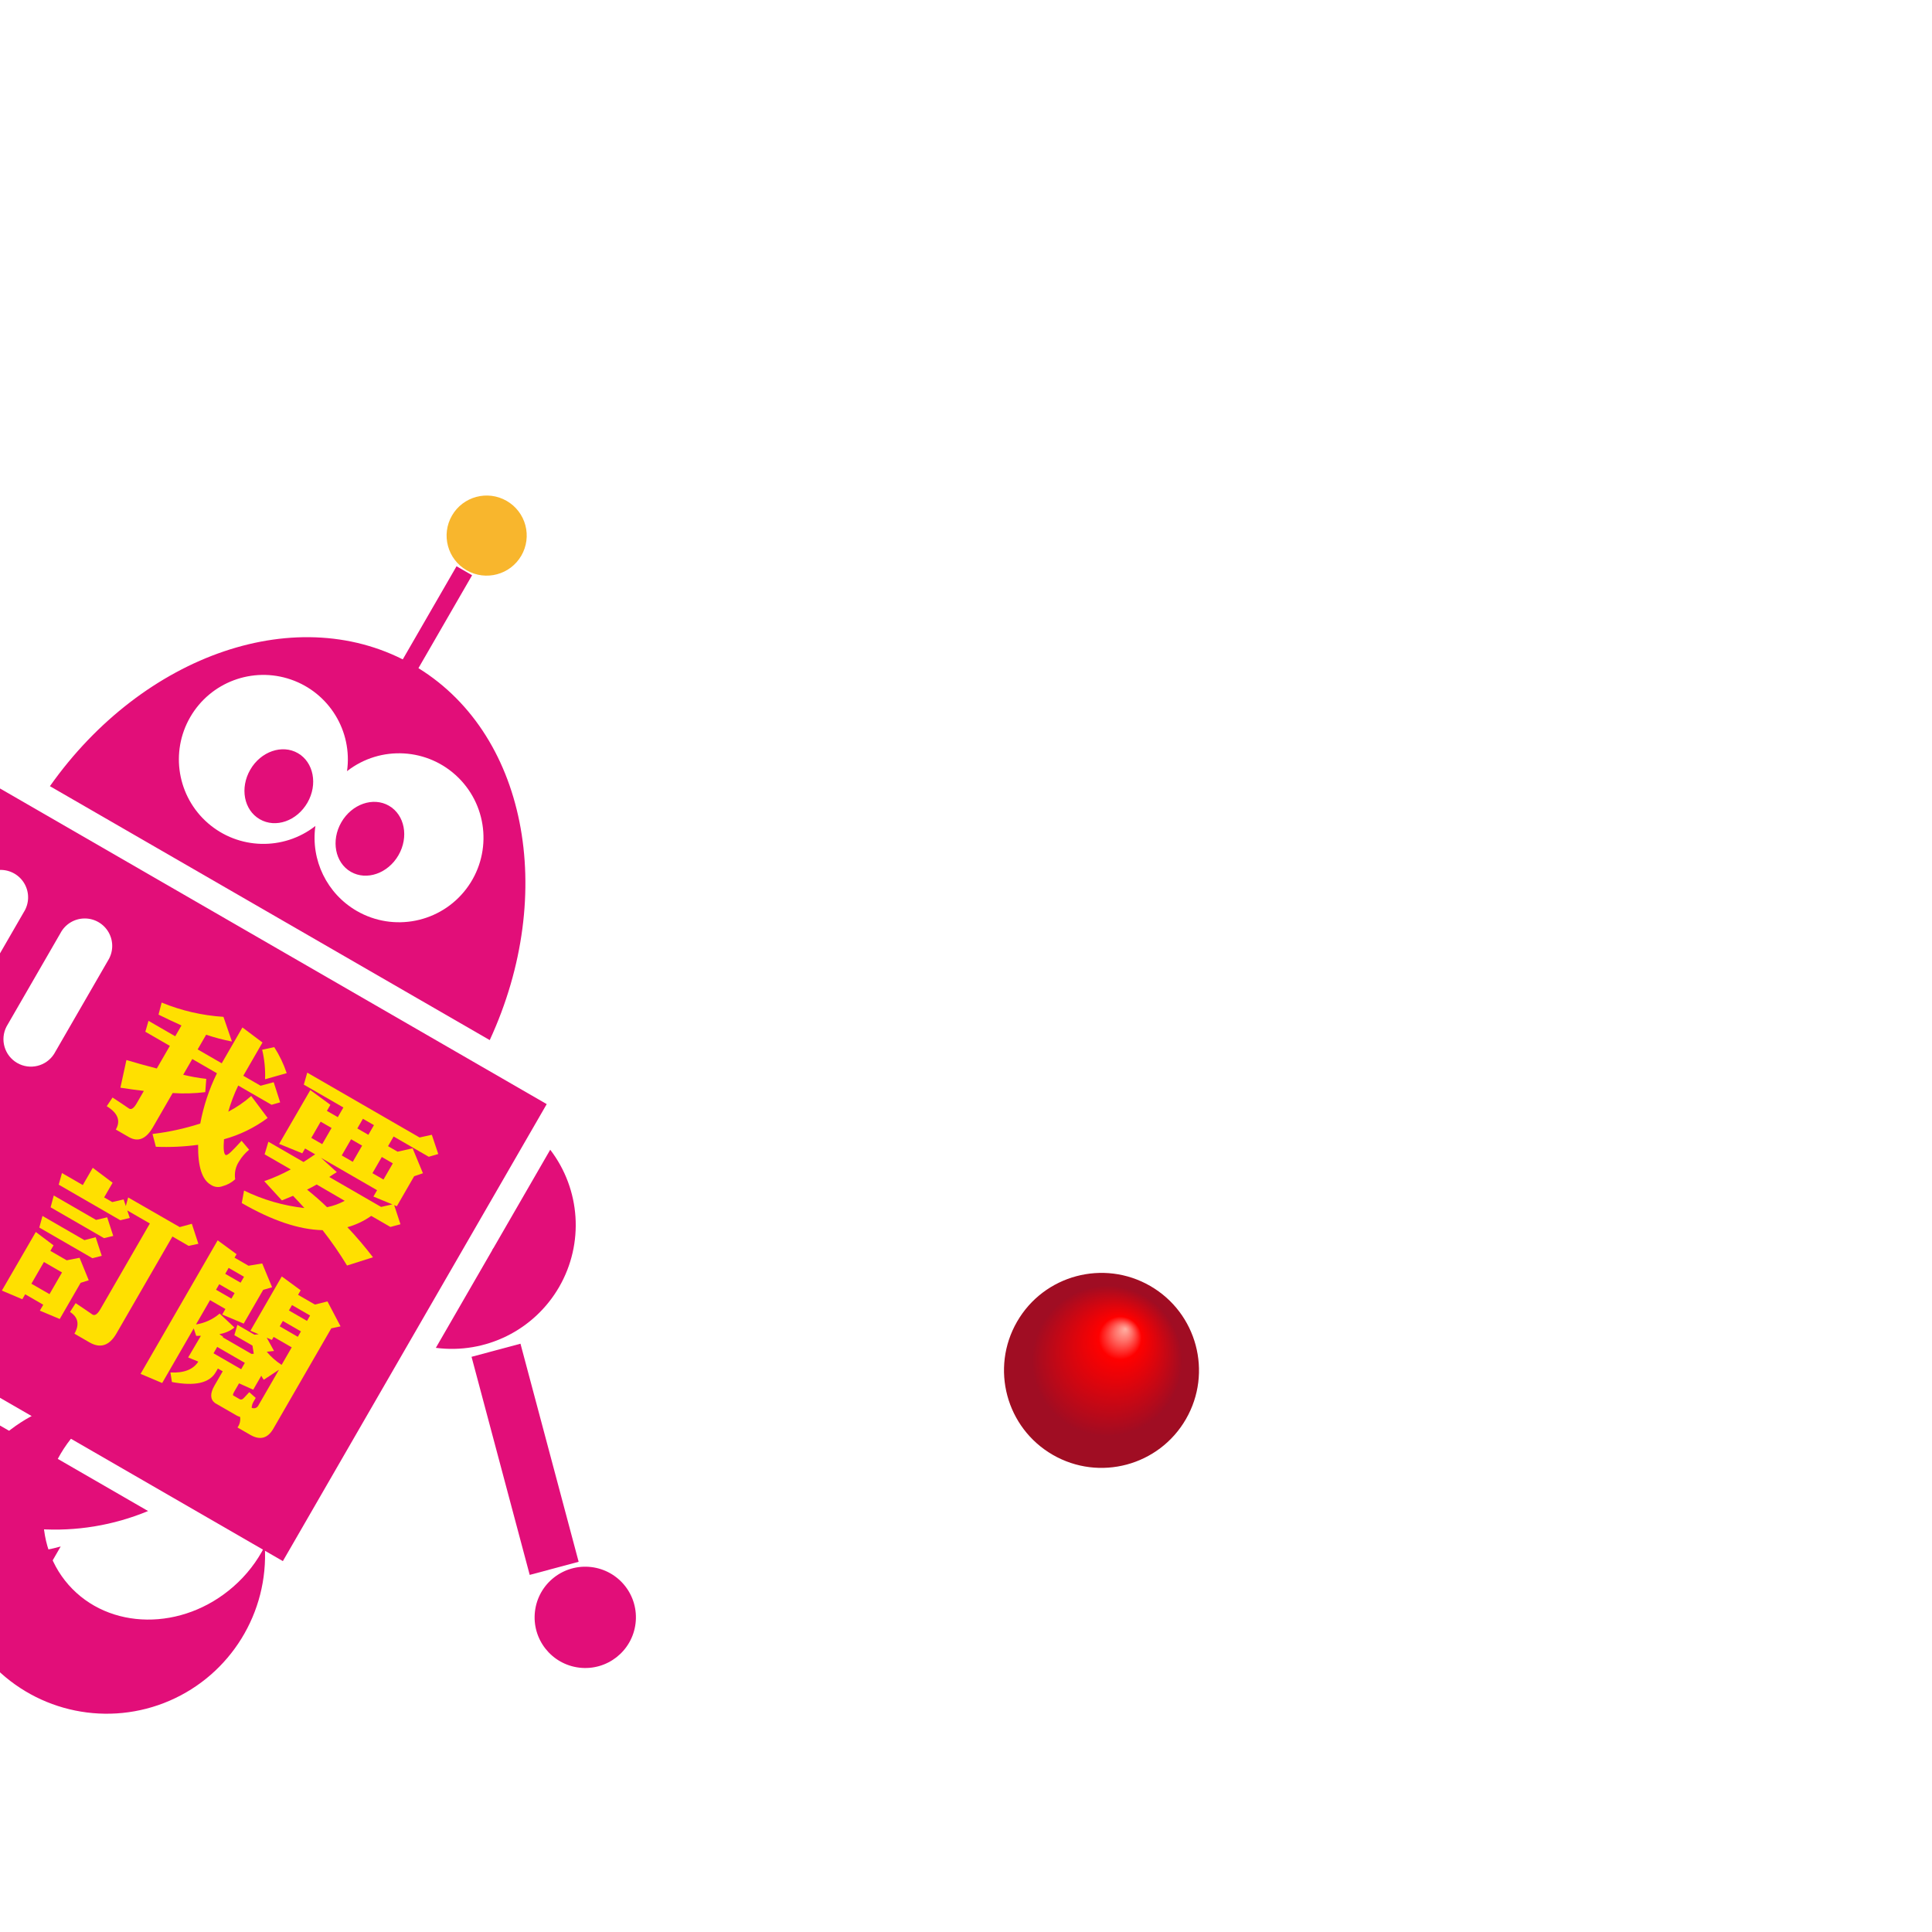
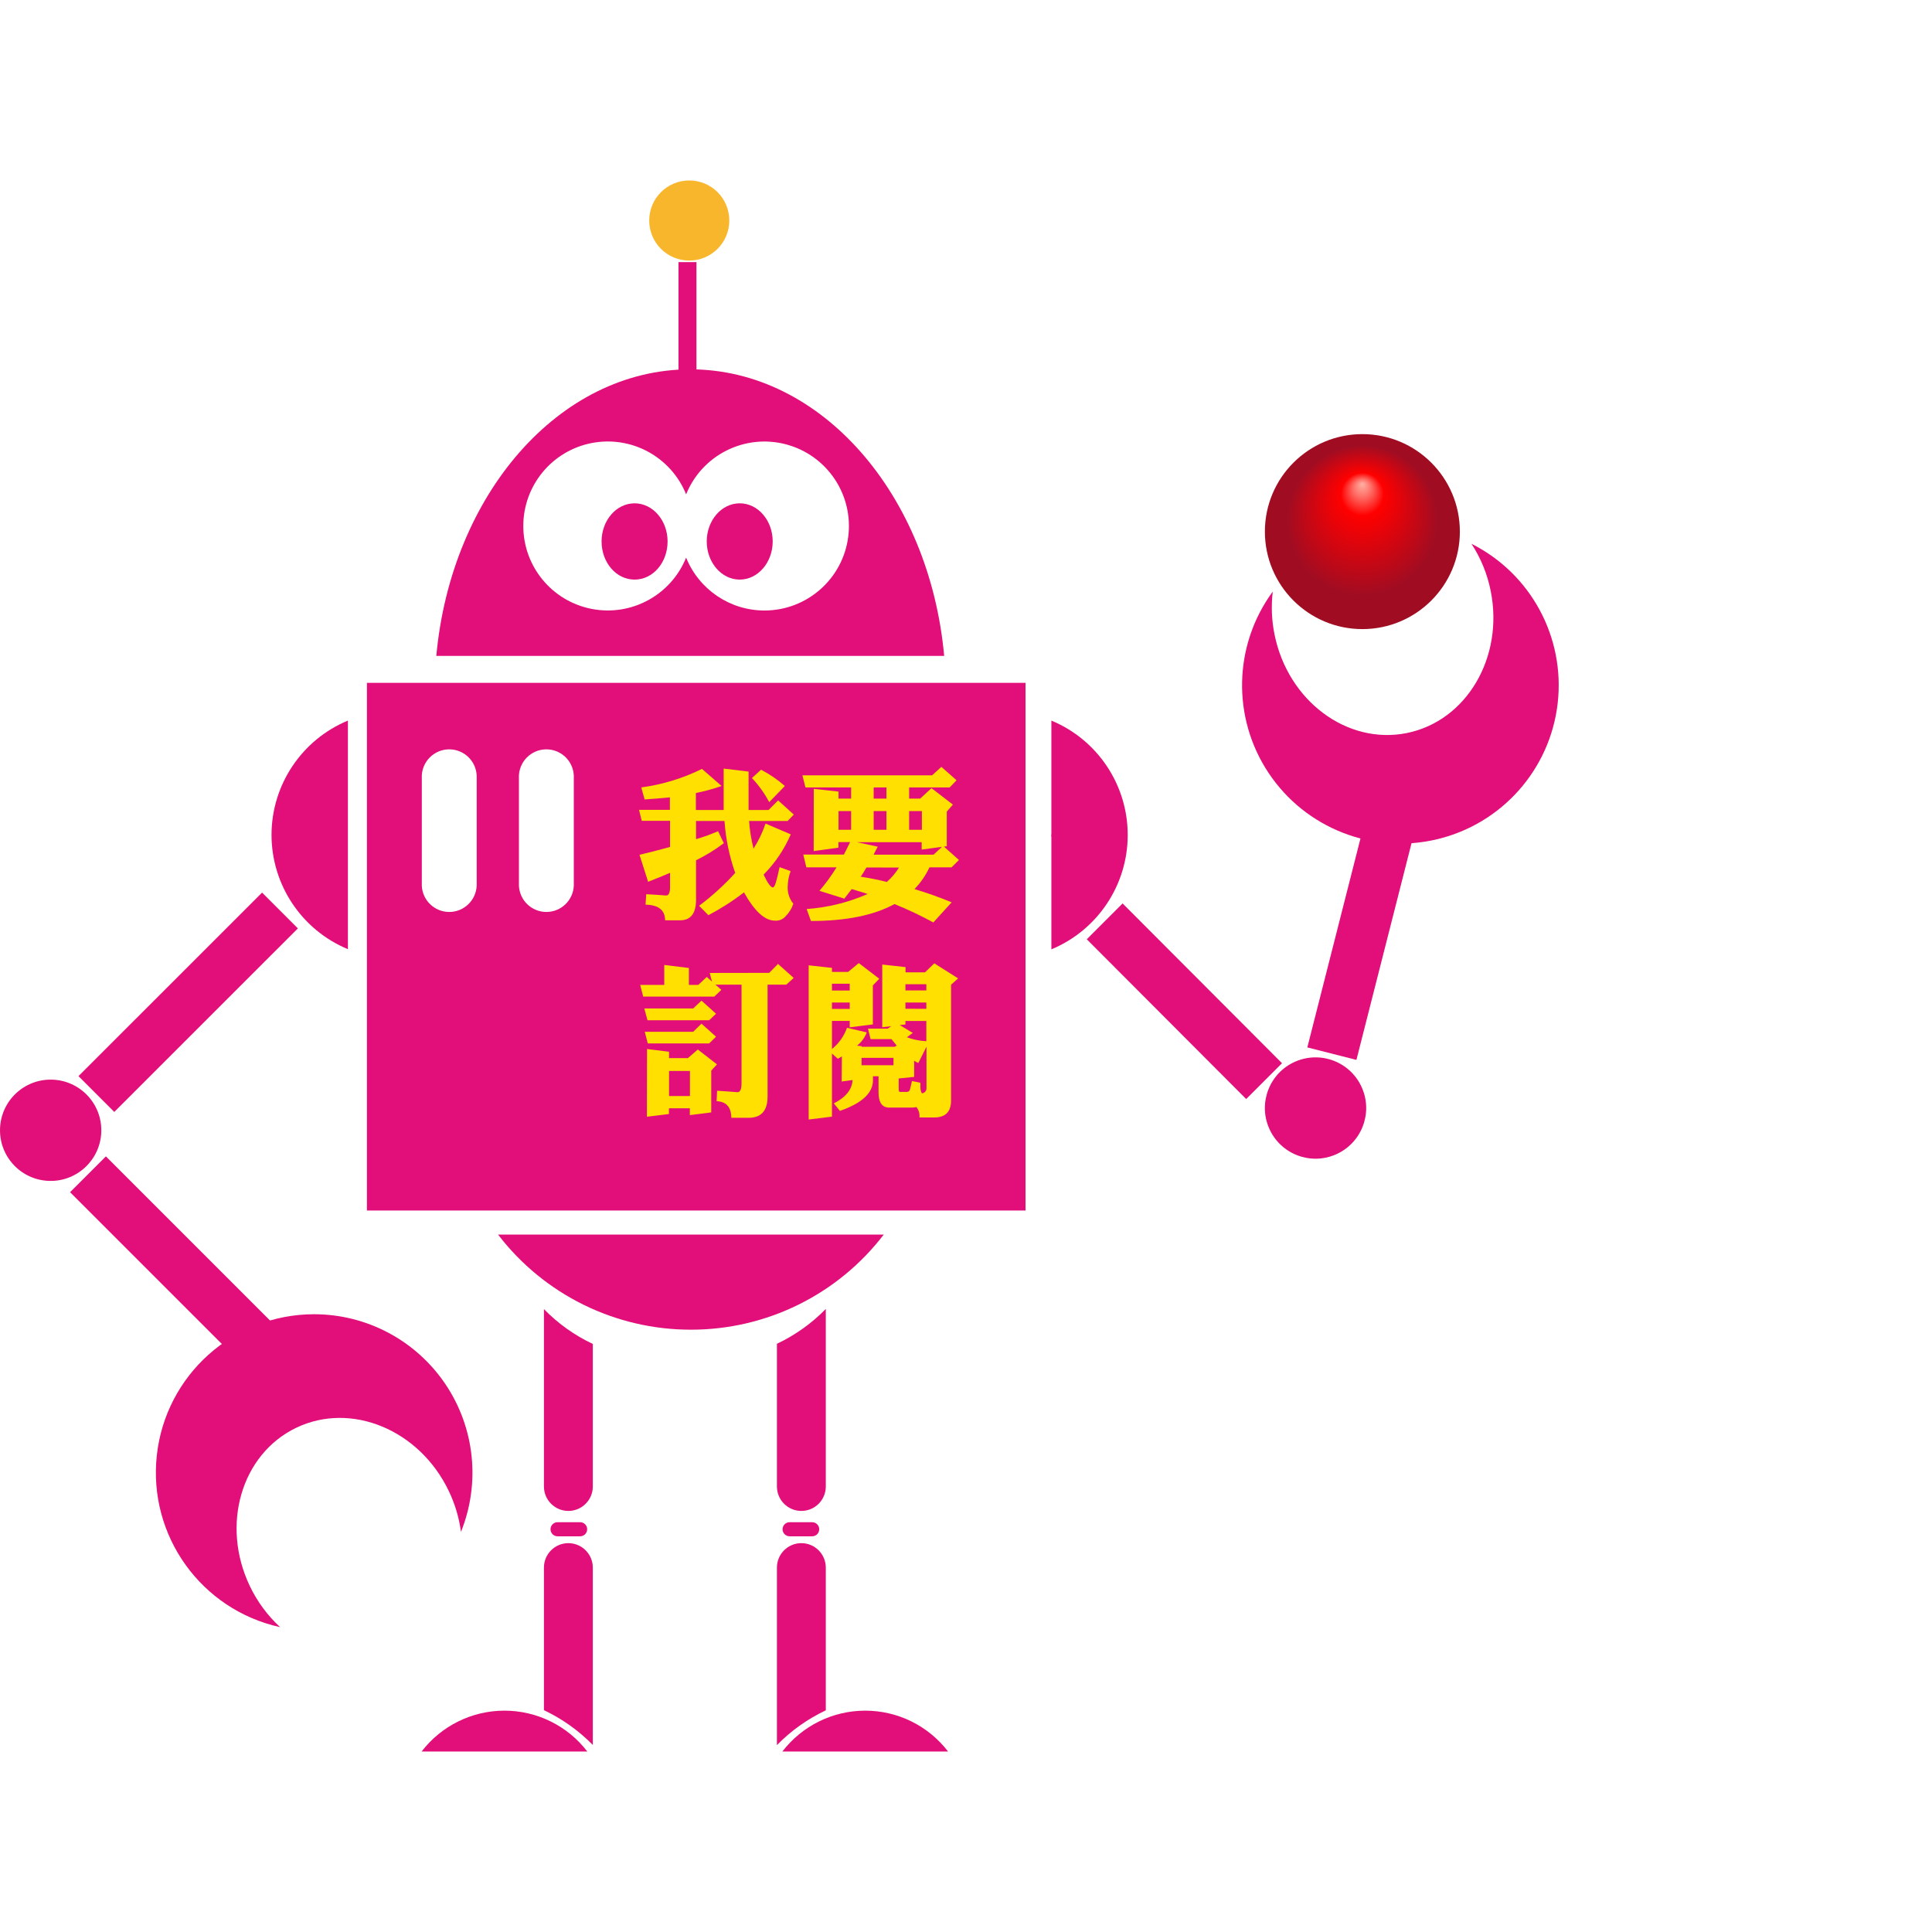
- <svg xmlns="http://www.w3.org/2000/svg" id="b77319e0-580f-44a9-8b77-872cc71897f0" viewBox="0 0 370 370" transform="rotate(30)">
+ <svg xmlns="http://www.w3.org/2000/svg" id="b77319e0-580f-44a9-8b77-872cc71897f0" viewBox="0 0 370 370">
  <defs>
    <radialGradient id="f2da718d-5b9a-4358-95e5-10707c79ef75" cx="5.79" cy="101.81" fy="92.639" r="18.67" gradientTransform="translate(255.12)" gradientUnits="userSpaceOnUse">
      <stop offset="0" stop-color="#ffb1a4" />
      <stop offset="0.09" stop-color="#ff6f67" />
      <stop offset="0.22" stop-color="red" />
      <stop offset="0.75" stop-color="#a40c21" />
      <stop offset="0.77" stop-color="#a00d23" />
    </radialGradient>
  </defs>
  <path d="M132.19,70.73c-25.12,0-45.8,24-48.63,54.88h97.26C178,94.71,157.3,70.73,132.19,70.73Zm14.21,46.19a16.18,16.18,0,0,1-15-10.13,16.18,16.18,0,1,1,0-12.12,16.18,16.18,0,1,1,15,22.25Z" style="fill:#e20e79" />
  <path d="M121.53,96.39c-3.49,0-6.32,3.27-6.32,7.3S118,111,121.53,111s6.32-3.27,6.32-7.31S125,96.39,121.53,96.39Z" style="fill:#e20e79" />
  <path d="M141.66,96.39c-3.48,0-6.31,3.27-6.31,7.3s2.83,7.31,6.31,7.31,6.32-3.27,6.32-7.31S145.15,96.39,141.66,96.39Z" style="fill:#e20e79" />
  <path d="M132,34.56a7.67,7.67,0,1,0,7.67,7.67A7.66,7.66,0,0,0,132,34.56Z" style="fill:#f8b62d" />
  <rect x="129.94" y="50.2" width="3.44" height="26.29" style="fill:#e20e79" />
  <path d="M70.27,231.83H196.4V130.77H70.27ZM99.38,149a5.26,5.26,0,1,1,10.51,0v20.62a5.26,5.26,0,0,1-10.51,0Zm-18.6,0a5.26,5.26,0,1,1,10.51,0v20.62a5.26,5.26,0,0,1-10.51,0Z" style="fill:#e20e79" />
  <path id="a19fd8c7-c1f5-49b5-a725-b886aa7f2c79" data-name="&lt;路徑&gt;" d="M201.35,138v43.81a23.72,23.72,0,0,0,0-43.81Z" style="fill:#e20e79" />
  <path d="M52,159.87a23.72,23.72,0,0,0,14.63,21.91V138A23.72,23.72,0,0,0,52,159.87Z" style="fill:#e20e79" />
  <circle cx="9.7" cy="216.47" r="9.7" transform="translate(-206.96 219.81) rotate(-88.32)" style="fill:#e20e79" />
  <rect x="11.18" y="187.09" width="49.72" height="9.7" transform="translate(-125.15 81.68) rotate(-44.99)" style="fill:#e20e79" />
  <rect x="29.58" y="217.61" width="9.7" height="49.72" transform="translate(-161.37 95.36) rotate(-45)" style="fill:#e20e79" />
  <path d="M60.17,251.69a30.32,30.32,0,0,0-6.52,59.93,25.71,25.71,0,0,1-5.8-7.86c-5.61-11.71-1.63-25.29,8.89-30.33s23.59.38,29.2,12.1a26,26,0,0,1,2.34,7.84,30.34,30.34,0,0,0-28.11-41.68Z" style="fill:#e20e79" />
  <path d="M132.32,254.65a46.45,46.45,0,0,0,36.93-18.22H95.38A46.47,46.47,0,0,0,132.32,254.65Z" style="fill:#e20e79" />
  <path d="M104.17,284.68a4.68,4.68,0,0,0,9.36,0v-27.3a32.22,32.22,0,0,1-9.36-6.67Z" style="fill:#e20e79" />
  <path d="M108.85,295.53a4.68,4.68,0,0,0-4.68,4.68v27.31a32.65,32.65,0,0,1,9.36,6.66v-34A4.69,4.69,0,0,0,108.85,295.53Z" style="fill:#e20e79" />
  <path d="M111.1,291.52h-4.32a1.35,1.35,0,1,0,0,2.7h4.32a1.35,1.35,0,0,0,0-2.7Z" style="fill:#e20e79" />
  <path d="M96.61,327.61a20,20,0,0,0-15.87,7.83h31.74A20,20,0,0,0,96.61,327.61Z" style="fill:#e20e79" />
  <path d="M148.79,284.68a4.68,4.68,0,0,0,9.36,0v-34a32.49,32.49,0,0,1-9.36,6.67Z" style="fill:#e20e79" />
  <path d="M153.47,295.53a4.68,4.68,0,0,0-4.68,4.68v34a32.38,32.38,0,0,1,9.36-6.66V300.21A4.69,4.69,0,0,0,153.47,295.53Z" style="fill:#e20e79" />
  <path d="M155.54,291.52h-4.32a1.35,1.35,0,1,0,0,2.7h4.32a1.35,1.35,0,0,0,0-2.7Z" style="fill:#e20e79" />
  <path d="M165.7,327.61a20,20,0,0,0-15.87,7.83h31.74A20,20,0,0,0,165.7,327.61Z" style="fill:#e20e79" />
  <path d="M147.19,155.12l1.83-1.84,3,2.72-1.19,1.23h-7.37a30.44,30.44,0,0,0,.85,5.29,21.9,21.9,0,0,0,2.3-4.8l4.83,2.07a25.1,25.1,0,0,1-5.2,7.71c.77,1.63,1.37,2.45,1.77,2.45s.72-1.29,1.29-3.88l2.11.76a8.81,8.81,0,0,0-.55,2.88,4.82,4.82,0,0,0,1.07,3.36,5.81,5.81,0,0,1-1.44,2.36,2.43,2.43,0,0,1-2.11.88c-1.92,0-3.88-1.8-5.9-5.41a46.06,46.06,0,0,1-6.82,4.37l-1.78-1.8a48.51,48.51,0,0,0,6.92-6.3,37.43,37.43,0,0,1-2.05-9.94h-5.45v3.48a35,35,0,0,0,4.22-1.53l1.1,2.3a32.36,32.36,0,0,1-5.32,3.27v7.56q0,3.94-3.07,3.94h-2.86q0-2.91-3.74-3l.13-2c1.3.07,2.58.15,3.82.25.49,0,.74-.53.74-1.59v-2.75q-2,.86-4.2,1.71l-1.65-5.17q2.44-.56,5.85-1.5v-5H122.9l-.52-2.11h5.91V152.7c-1.56.16-3.17.29-4.84.4l-.64-2.3a37.27,37.27,0,0,0,11.62-3.55l3.77,3.28a37,37,0,0,1-4.93,1.34v3.25h5.32v-7.93l4.77.58v7.35Zm-1.44-7.71a22.43,22.43,0,0,1,4.56,3.12l-3,3.09A21.05,21.05,0,0,0,144,149Z" style="fill:#ffe000" />
  <path d="M155.85,151.08l4.74.52v1.34H163V150.8h-8.75l-.58-2.32h24.84l1.77-1.62,2.91,2.57-1.31,1.37h-7.77v2.14h2.11l2.17-2,4.1,3.15-1.17,1.34v6.64l-.55.06,2.88,2.57-1.41,1.41H178a14.92,14.92,0,0,1-2.87,4.16,72.29,72.29,0,0,1,7.12,2.54l-3.51,3.85a70,70,0,0,0-7.44-3.52q-5.92,3.24-16,3.24l-.82-2.29a35.31,35.31,0,0,0,11.68-2.88c-1-.32-2-.64-3.05-.94q-.7.94-1.41,1.83l-4.77-1.5a33.83,33.83,0,0,0,3.27-4.49h-5.78l-.58-2.45h7.77c.4-.77.8-1.57,1.19-2.39h-2.23v1.07l-4.74.65Zm4.74,7.83H163v-3.58h-2.41Zm3.51,2.38,4,.86c-.28.53-.55,1-.79,1.53h11.47l1.62-1.5-3.89.52v-1.41Zm1.84,4.84c-.35.61-.71,1.2-1.1,1.77,1.71.27,3.39.59,5,1a12.3,12.3,0,0,0,2.32-2.75Zm1.38-15.33v2.14h2.44V150.8Zm0,4.53v3.58h2.44v-3.58Zm6.79,0v3.58h2.44v-3.58Z" style="fill:#ffe000" />
  <path d="M147.31,186.31,149,184.6l3,2.69-1.41,1.28H147V210c0,2.72-1.21,4.07-3.62,4.07h-3.33c0-2-.94-3.1-2.81-3.18l.09-2c1.35.08,2.65.18,3.91.28.51,0,.77-.56.77-1.68V188.57h-5l1.14,1-1.35,1.29H123.18l-.58-2.24h4.61v-3.82l4.72.58v3.24h1.8l1.62-1.53,1,.89-.43-1.65Zm-14.56,6.82,1.59-1.5,2.79,2.51-1.32,1.25H124l-.61-2.26Zm0,4.47,1.59-1.56,2.79,2.5-1.32,1.29H124.06l-.58-2.23Zm-8.84,3.3,4.22.52v1.22h3.61l1.9-1.65,3.67,2.85-1.1,1.2v8l-4.1.52v-1.31h-4v1.1l-4.22.52Zm4.22,9h4v-4.8h-4Z" style="fill:#ffe000" />
  <path d="M161.23,202.31l-.77.46-1.13-1v12.08l-4.46.55V184.87l4.46.49v.77h3.09l2.05-1.69,3.92,3-1.23,1.29v7.46l-4.43.55v-1.22h-3.4v5.38a9.13,9.13,0,0,0,2.88-4.07l3.79.89a6,6,0,0,1-1.87,2.54l.89.09v.12h6.33l.37-.24-1-1.23h-4l-.49-2H170l.67-.48-1.71.21V184.72l4.46.49v1h3.73l1.78-1.72,4.56,2.88-1.35,1.22v22.18q0,3.24-3.24,3.24h-2.82a2.7,2.7,0,0,0-.58-2,3.06,3.06,0,0,1-.73.1H170c-1.16-.15-1.75-1.1-1.75-2.85v-3.15h-1.07v.8q0,3.63-6.33,5.84l-1.16-1.44c2.3-1.18,3.5-2.67,3.58-4.47l-2.08.28Zm-1.9-12.61h3.4v-1.31h-3.4Zm0,3.52h3.4V192h-3.4ZM171.11,204v-1.41H165V204Zm1,2.54v1.83c0,.49.07.74.21.74h1.38c.34,0,.56-.25.64-.74l.31-1.34,1.62.33c0,.33,0,.61,0,.83a2.52,2.52,0,0,0,.27,1.19.94.94,0,0,0,.89-1v-7.92l-1.56,3.12a5.88,5.88,0,0,1-.8-.43v3.09Zm5.29-7.16v-3.85h-4v.67l-1.07.12,2.48,1.5-1.13.83A12.45,12.45,0,0,0,177.38,199.4Zm0-9.7v-1.19h-4v1.19Zm0,3.52V192h-4v1.19Z" style="fill:#ffe000" />
  <g id="a14ac660-c36b-46eb-8521-396f50b9b6f3" data-name="arm">
    <path id="f96852df-2355-4f63-9619-0efb3c19fb81" data-name="&lt;路徑&gt;" d="M248.11,203.29a9.7,9.7,0,1,0,12.74,5.08A9.69,9.69,0,0,0,248.11,203.29Z" style="fill:#e20e79" />
    <circle id="ae411252-6927-4f06-821b-7bc8d8a6a7c8" data-name="arm-joint" cx="201.85" cy="160" r="0.5" style="fill:#e20e79" />
    <circle id="f3248d34-5561-4c94-bd28-b8cffacf9588" data-name="lower-arm-joint" cx="251.94" cy="212.2" r="0.5" style="fill:#e20e79" />
    <polygon points="208.13 179.88 238.66 210.48 245.52 203.62 214.99 173.02 208.13 179.88" style="fill:#e20e79" />
-     <g id="fb33fa91-dce6-475e-89cb-440de967cf7f" data-name="lower-arm" transform="rotate(30)">
+     <g id="fb33fa91-dce6-475e-89cb-440de967cf7f" data-name="lower-arm">
      <rect x="236.32" y="172.82" width="49.72" height="9.7" transform="translate(24.63 387.02) rotate(-75.73)" style="fill:#e20e79" />
      <path d="M285.49,113.19c2.55,12.73-4.66,24.91-16.09,27.2s-22.77-6.18-25.32-18.91a25.8,25.8,0,0,1-.33-8.19,30.32,30.32,0,1,0,38.05-9.15A25.63,25.63,0,0,1,285.49,113.19Z" style="fill:#e20e79" />
    </g>
  </g>
-   <circle id="fba44698-6826-4819-9653-f1e34afef987" data-name="ball" cx="260.91" cy="101.81" r="18.67" style="fill:url(#f2da718d-5b9a-4358-95e5-10707c79ef75)" transform="translate(53,20)" />
+   <circle id="fba44698-6826-4819-9653-f1e34afef987" data-name="ball" cx="260.91" cy="101.81" r="18.67" style="fill:url(#f2da718d-5b9a-4358-95e5-10707c79ef75)" />
</svg>
